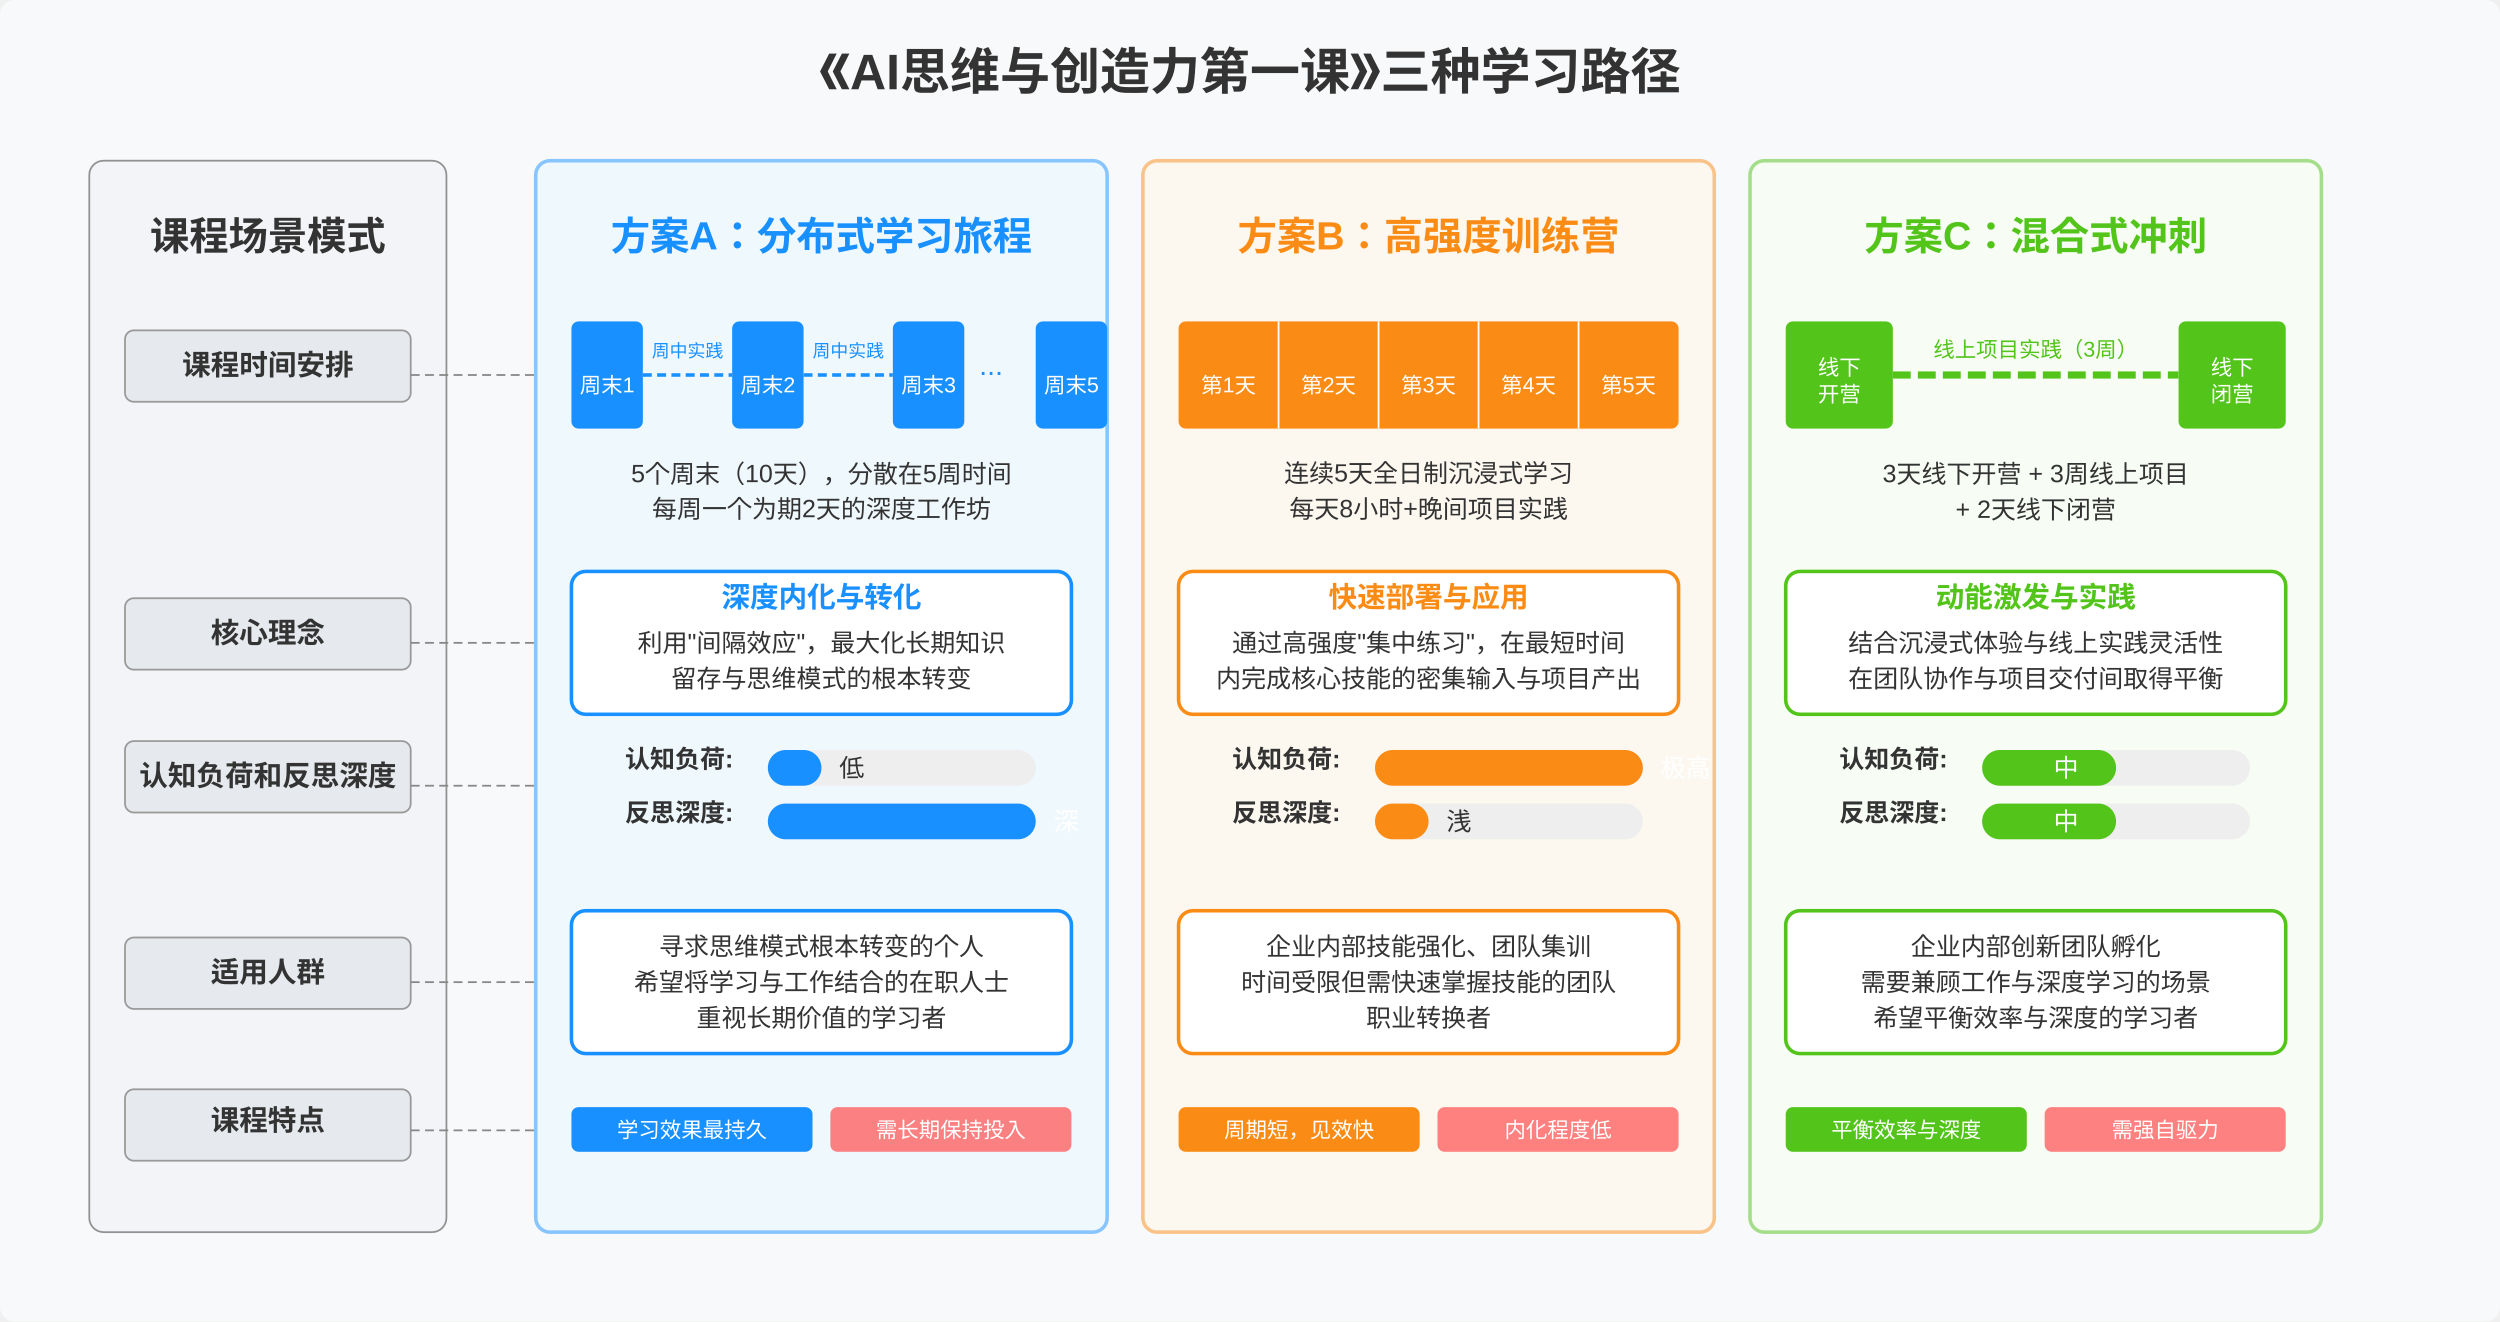
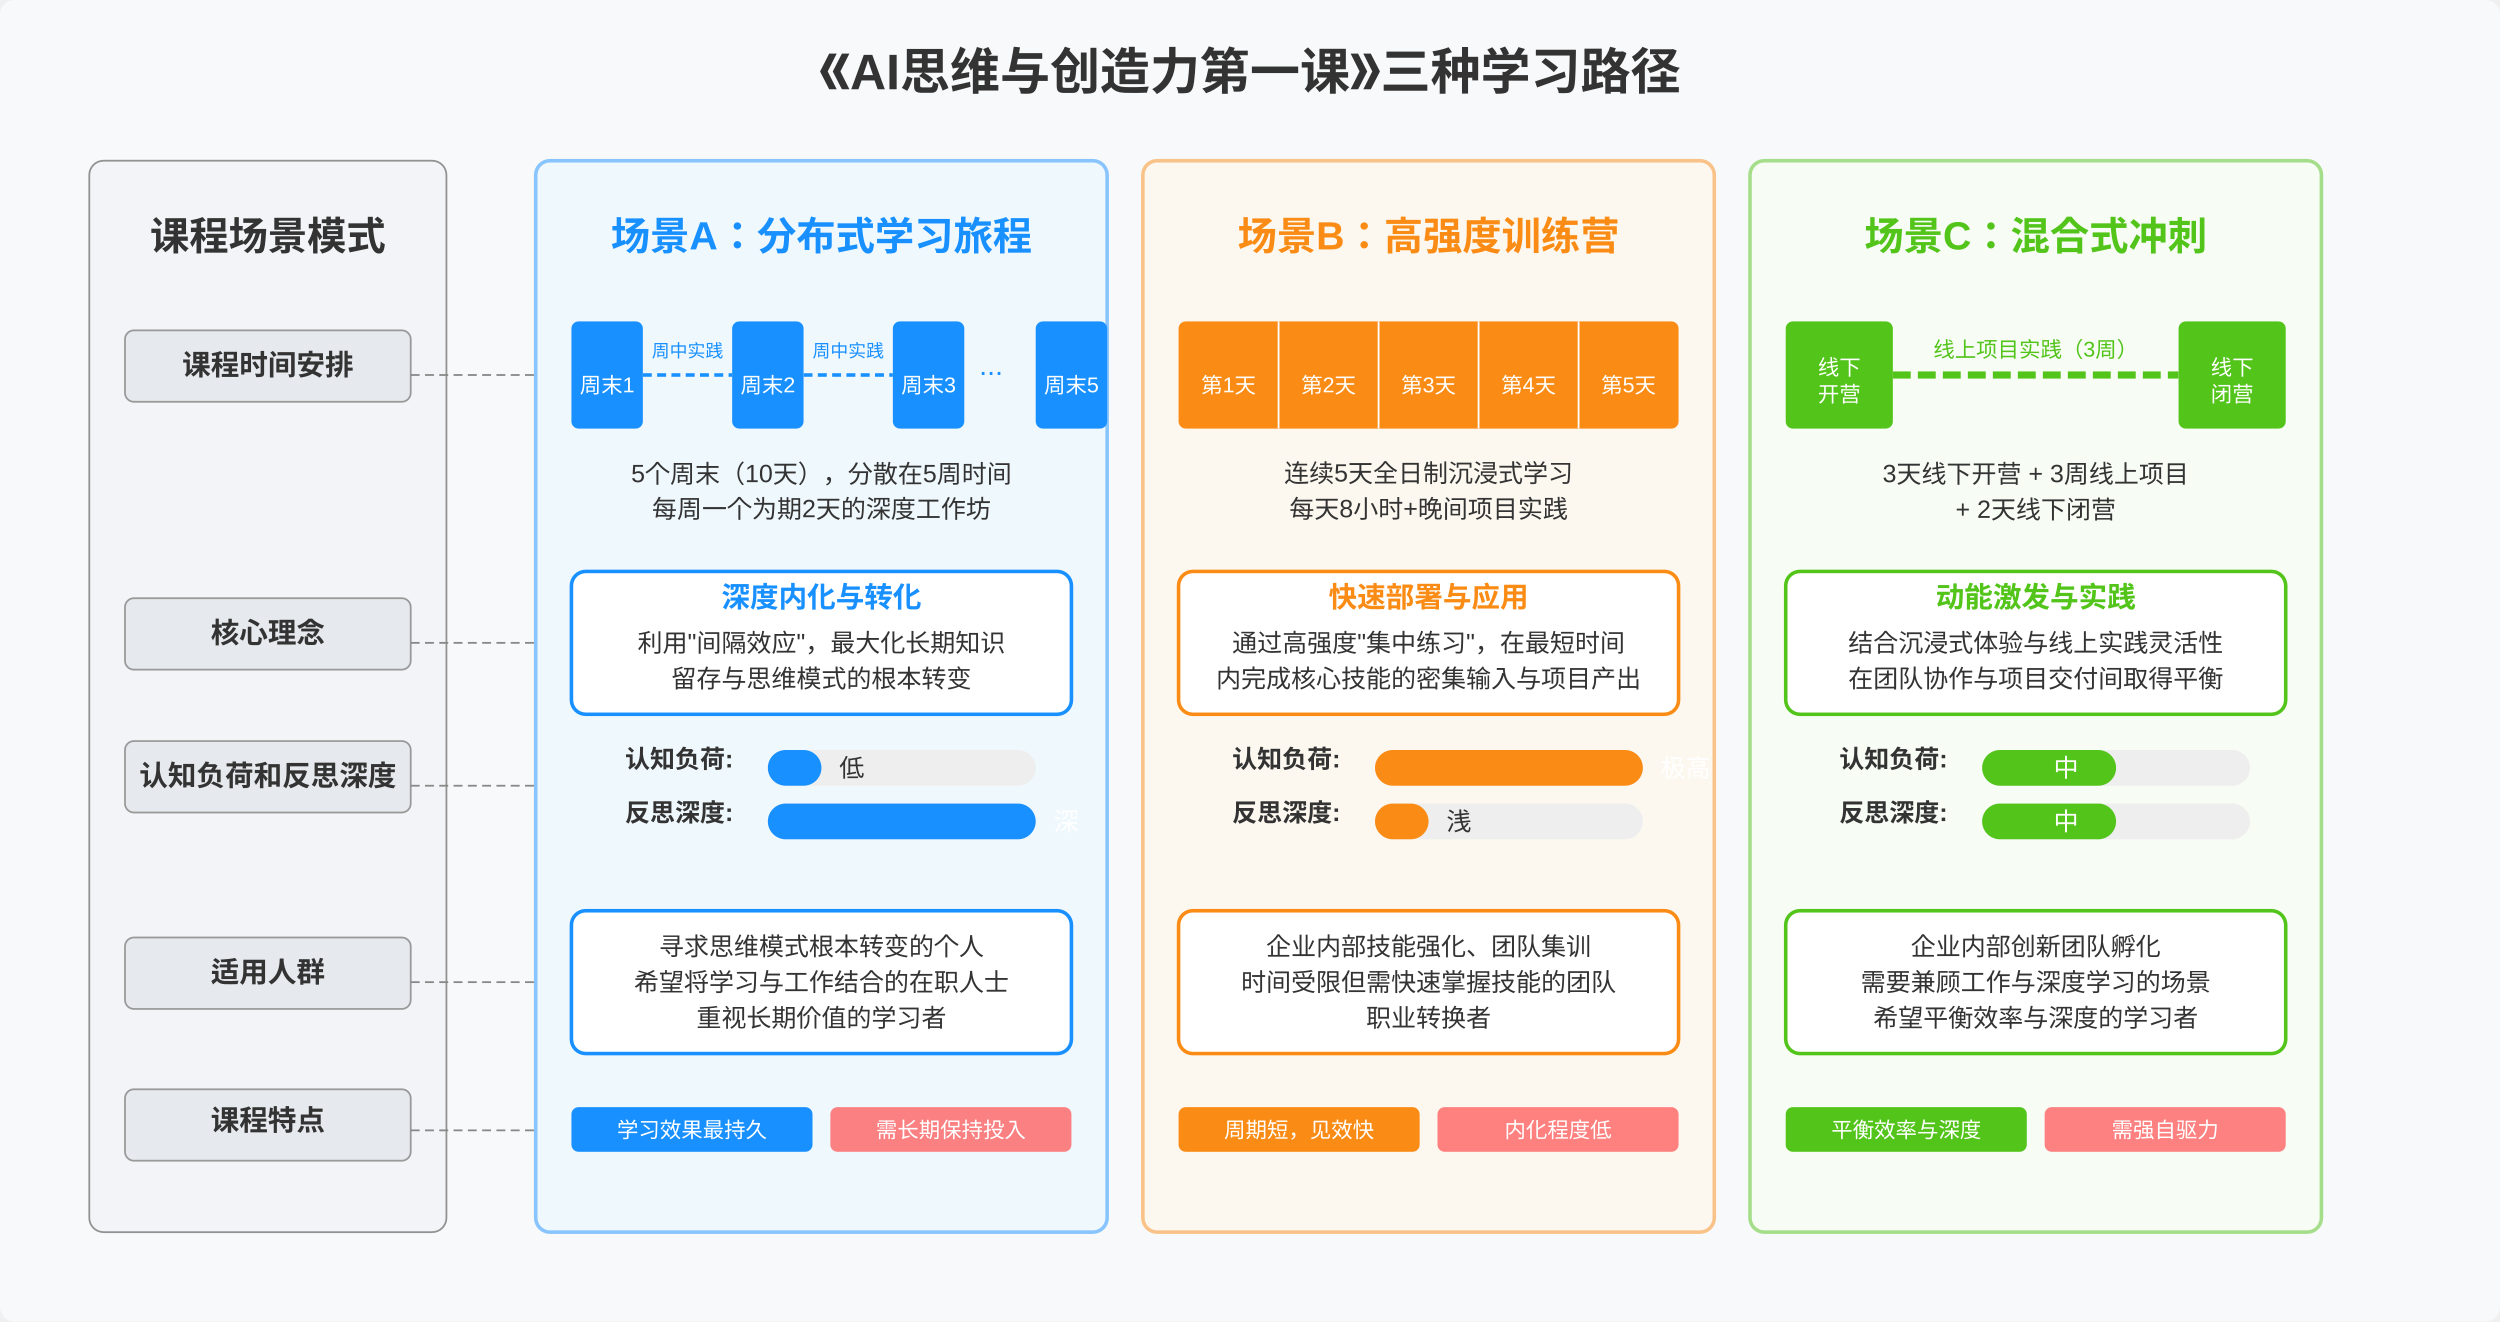
<svg xmlns="http://www.w3.org/2000/svg" viewBox="0 0 1400 740" width="1400" height="740" style="font-family: Arial, sans-serif;">
  <rect width="1400" height="740" fill="#f8f9fa" rx="8" ry="8" />
  <text x="700" y="50" text-anchor="middle" font-size="28" font-weight="bold" fill="#333">《AI思维与创造力第一课》三种学习路径</text>
  <rect x="50" y="90" width="200" height="600" fill="#f0f2f5" rx="8" ry="8" opacity="0.7" stroke="#666" stroke-width="1" />
  <text x="150" y="140" text-anchor="middle" font-size="22" font-weight="bold" fill="#333">课程场景模式</text>
  <rect x="70" y="185" width="160" height="40" rx="5" ry="5" fill="#e6e9ed" stroke="#999" stroke-width="1" />
  <text x="150" y="210" text-anchor="middle" font-size="16" font-weight="bold" fill="#333">课程时间安排</text>
  <rect x="70" y="335" width="160" height="40" rx="5" ry="5" fill="#e6e9ed" stroke="#999" stroke-width="1" />
  <text x="150" y="360" text-anchor="middle" font-size="16" font-weight="bold" fill="#333">核心理念</text>
  <rect x="70" y="415" width="160" height="40" rx="5" ry="5" fill="#e6e9ed" stroke="#999" stroke-width="1" />
  <text x="150" y="440" text-anchor="middle" font-size="16" font-weight="bold" fill="#333">认知负荷和反思深度</text>
  <rect x="70" y="525" width="160" height="40" rx="5" ry="5" fill="#e6e9ed" stroke="#999" stroke-width="1" />
  <text x="150" y="550" text-anchor="middle" font-size="16" font-weight="bold" fill="#333">适用人群</text>
  <rect x="70" y="610" width="160" height="40" rx="5" ry="5" fill="#e6e9ed" stroke="#999" stroke-width="1" />
  <text x="150" y="633" text-anchor="middle" font-size="16" font-weight="bold" fill="#333">课程特点</text>
  <rect x="300" y="90" width="320" height="600" fill="#e6f7ff" rx="8" ry="8" opacity="0.5" stroke="#1890ff" stroke-width="2" />
  <rect x="640" y="90" width="320" height="600" fill="#fff7e6" rx="8" ry="8" opacity="0.5" stroke="#fa8c16" stroke-width="2" />
  <rect x="980" y="90" width="320" height="600" fill="#f6ffed" rx="8" ry="8" opacity="0.5" stroke="#52c41a" stroke-width="2" />
-   <text x="460" y="140" text-anchor="middle" font-size="22" font-weight="bold" fill="#1890ff">方案A：分布式学习旅程</text>
-   <text x="800" y="140" text-anchor="middle" font-size="22" font-weight="bold" fill="#fa8c16">方案B：高强度训练营</text>
-   <text x="1140" y="140" text-anchor="middle" font-size="22" font-weight="bold" fill="#52c41a">方案C：混合式冲刺</text>
+   <text x="460" y="140" text-anchor="middle" font-size="22" font-weight="bold" fill="#1890ff">场景A：分布式学习旅程</text>
+   <text x="800" y="140" text-anchor="middle" font-size="22" font-weight="bold" fill="#fa8c16">场景B：高强度训练营</text>
+   <text x="1140" y="140" text-anchor="middle" font-size="22" font-weight="bold" fill="#52c41a">场景C：混合式冲刺</text>
  <g transform="translate(320, 180)">
    <rect x="0" y="0" width="40" height="60" fill="#1890ff" rx="4" ry="4" />
    <text x="20" y="40" text-anchor="middle" font-size="12" fill="white">周末1</text>
    <line x1="40" y1="30" x2="90" y2="30" stroke="#1890ff" stroke-width="2" stroke-dasharray="5,3" />
    <text x="65" y="20" text-anchor="middle" font-size="10" fill="#1890ff">周中实践</text>
    <rect x="90" y="0" width="40" height="60" fill="#1890ff" rx="4" ry="4" />
    <text x="110" y="40" text-anchor="middle" font-size="12" fill="white">周末2</text>
    <line x1="130" y1="30" x2="180" y2="30" stroke="#1890ff" stroke-width="2" stroke-dasharray="5,3" />
    <text x="155" y="20" text-anchor="middle" font-size="10" fill="#1890ff">周中实践</text>
    <rect x="180" y="0" width="40" height="60" fill="#1890ff" rx="4" ry="4" />
    <text x="200" y="40" text-anchor="middle" font-size="12" fill="white">周末3</text>
    <text x="235" y="30" text-anchor="middle" font-size="16" fill="#1890ff">...</text>
    <rect x="260" y="0" width="40" height="60" fill="#1890ff" rx="4" ry="4" />
    <text x="280" y="40" text-anchor="middle" font-size="12" fill="white">周末5</text>
  </g>
  <text x="460" y="270" text-anchor="middle" font-size="14" fill="#333">5个周末（10天），分散在5周时间</text>
  <text x="460" y="290" text-anchor="middle" font-size="14" fill="#333">每周一个为期2天的深度工作坊</text>
  <g transform="translate(660, 180)">
    <rect x="0" y="0" width="280" height="60" fill="#fa8c16" rx="4" ry="4" />
    <line x1="56" y1="0" x2="56" y2="60" stroke="white" stroke-width="1" />
    <line x1="112" y1="0" x2="112" y2="60" stroke="white" stroke-width="1" />
    <line x1="168" y1="0" x2="168" y2="60" stroke="white" stroke-width="1" />
    <line x1="224" y1="0" x2="224" y2="60" stroke="white" stroke-width="1" />
    <text x="28" y="40" text-anchor="middle" font-size="12" fill="white">第1天</text>
    <text x="84" y="40" text-anchor="middle" font-size="12" fill="white">第2天</text>
    <text x="140" y="40" text-anchor="middle" font-size="12" fill="white">第3天</text>
    <text x="196" y="40" text-anchor="middle" font-size="12" fill="white">第4天</text>
    <text x="252" y="40" text-anchor="middle" font-size="12" fill="white">第5天</text>
  </g>
  <text x="800" y="270" text-anchor="middle" font-size="14" fill="#333">连续5天全日制沉浸式学习</text>
  <text x="800" y="290" text-anchor="middle" font-size="14" fill="#333">每天8小时+晚间项目实践</text>
  <g transform="translate(1000, 180)">
    <rect x="0" y="0" width="60" height="60" fill="#52c41a" rx="4" ry="4" />
    <text x="30" y="30" text-anchor="middle" font-size="12" fill="white">线下</text>
    <text x="30" y="45" text-anchor="middle" font-size="12" fill="white">开营</text>
    <line x1="60" y1="30" x2="220" y2="30" stroke="#52c41a" stroke-width="4" stroke-dasharray="10,4" />
    <text x="140" y="20" text-anchor="middle" font-size="12" fill="#52c41a">线上项目实践（3周）</text>
    <rect x="220" y="0" width="60" height="60" fill="#52c41a" rx="4" ry="4" />
    <text x="250" y="30" text-anchor="middle" font-size="12" fill="white">线下</text>
    <text x="250" y="45" text-anchor="middle" font-size="12" fill="white">闭营</text>
  </g>
  <text x="1140" y="270" text-anchor="middle" font-size="14" fill="#333">3天线下开营 + 3周线上项目</text>
  <text x="1140" y="290" text-anchor="middle" font-size="14" fill="#333">+ 2天线下闭营</text>
  <rect x="320" y="320" width="280" height="80" rx="8" ry="8" fill="white" stroke="#1890ff" stroke-width="2" />
  <text x="460" y="340" text-anchor="middle" font-size="16" font-weight="bold" fill="#1890ff">深度内化与转化</text>
  <text x="460" y="365" text-anchor="middle" font-size="14" fill="#333">利用"间隔效应"，最大化长期知识</text>
  <text x="460" y="385" text-anchor="middle" font-size="14" fill="#333">留存与思维模式的根本转变</text>
  <rect x="660" y="320" width="280" height="80" rx="8" ry="8" fill="white" stroke="#fa8c16" stroke-width="2" />
  <text x="800" y="340" text-anchor="middle" font-size="16" font-weight="bold" fill="#fa8c16">快速部署与应用</text>
  <text x="800" y="365" text-anchor="middle" font-size="14" fill="#333">通过高强度"集中练习"，在最短时间</text>
  <text x="800" y="385" text-anchor="middle" font-size="14" fill="#333">内完成核心技能的密集输入与项目产出</text>
  <rect x="1000" y="320" width="280" height="80" rx="8" ry="8" fill="white" stroke="#52c41a" stroke-width="2" />
  <text x="1140" y="340" text-anchor="middle" font-size="16" font-weight="bold" fill="#52c41a">动能激发与实践</text>
  <text x="1140" y="365" text-anchor="middle" font-size="14" fill="#333">结合沉浸式体验与线上实践灵活性</text>
  <text x="1140" y="385" text-anchor="middle" font-size="14" fill="#333">在团队协作与项目交付间取得平衡</text>
  <text x="350" y="430" font-size="14" font-weight="bold" fill="#333">认知负荷:</text>
  <rect x="430" y="420" width="150" height="20" rx="10" ry="10" fill="#eee" />
  <rect x="430" y="420" width="30" height="20" rx="10" ry="10" fill="#1890ff" />
  <text x="470" y="435" font-size="14" fill="#333">低</text>
  <text x="350" y="460" font-size="14" font-weight="bold" fill="#333">反思深度:</text>
  <rect x="430" y="450" width="150" height="20" rx="10" ry="10" fill="#eee" />
  <rect x="430" y="450" width="150" height="20" rx="10" ry="10" fill="#1890ff" />
  <text x="590" y="465" font-size="14" fill="white">深</text>
  <text x="690" y="430" font-size="14" font-weight="bold" fill="#333">认知负荷:</text>
  <rect x="770" y="420" width="150" height="20" rx="10" ry="10" fill="#eee" />
  <rect x="770" y="420" width="150" height="20" rx="10" ry="10" fill="#fa8c16" />
  <text x="930" y="435" font-size="14" fill="white">极高</text>
  <text x="690" y="460" font-size="14" font-weight="bold" fill="#333">反思深度:</text>
  <rect x="770" y="450" width="150" height="20" rx="10" ry="10" fill="#eee" />
  <rect x="770" y="450" width="30" height="20" rx="10" ry="10" fill="#fa8c16" />
  <text x="810" y="465" font-size="14" fill="#333">浅</text>
  <text x="1030" y="430" font-size="14" font-weight="bold" fill="#333">认知负荷:</text>
  <rect x="1110" y="420" width="150" height="20" rx="10" ry="10" fill="#eee" />
  <rect x="1110" y="420" width="75" height="20" rx="10" ry="10" fill="#52c41a" />
  <text x="1150" y="435" font-size="14" fill="white">中</text>
  <text x="1030" y="460" font-size="14" font-weight="bold" fill="#333">反思深度:</text>
  <rect x="1110" y="450" width="150" height="20" rx="10" ry="10" fill="#eee" />
  <rect x="1110" y="450" width="75" height="20" rx="10" ry="10" fill="#52c41a" />
  <text x="1150" y="465" font-size="14" fill="white">中</text>
  <rect x="320" y="510" width="280" height="80" rx="8" ry="8" fill="white" stroke="#1890ff" stroke-width="2" />
  <text x="460" y="535" text-anchor="middle" font-size="14" fill="#333">寻求思维模式根本转变的个人</text>
  <text x="460" y="555" text-anchor="middle" font-size="14" fill="#333">希望将学习与工作结合的在职人士</text>
  <text x="460" y="575" text-anchor="middle" font-size="14" fill="#333">重视长期价值的学习者</text>
  <rect x="660" y="510" width="280" height="80" rx="8" ry="8" fill="white" stroke="#fa8c16" stroke-width="2" />
  <text x="800" y="535" text-anchor="middle" font-size="14" fill="#333">企业内部技能强化、团队集训</text>
  <text x="800" y="555" text-anchor="middle" font-size="14" fill="#333">时间受限但需快速掌握技能的团队</text>
  <text x="800" y="575" text-anchor="middle" font-size="14" fill="#333">职业转换者</text>
  <rect x="1000" y="510" width="280" height="80" rx="8" ry="8" fill="white" stroke="#52c41a" stroke-width="2" />
  <text x="1140" y="535" text-anchor="middle" font-size="14" fill="#333">企业内部创新团队孵化</text>
  <text x="1140" y="555" text-anchor="middle" font-size="14" fill="#333">需要兼顾工作与深度学习的场景</text>
  <text x="1140" y="575" text-anchor="middle" font-size="14" fill="#333">希望平衡效率与深度的学习者</text>
  <g transform="translate(320, 620)">
    <rect x="0" y="0" width="135" height="25" fill="#1890ff" rx="4" ry="4" />
    <text x="67.5" y="17" text-anchor="middle" font-size="12" fill="white">学习效果最持久</text>
    <rect x="145" y="0" width="135" height="25" fill="#ff4d4f" rx="4" ry="4" opacity="0.7" />
    <text x="212.5" y="17" text-anchor="middle" font-size="12" fill="white">需长期保持投入</text>
  </g>
  <g transform="translate(660, 620)">
    <rect x="0" y="0" width="135" height="25" fill="#fa8c16" rx="4" ry="4" />
    <text x="67.5" y="17" text-anchor="middle" font-size="12" fill="white">周期短，见效快</text>
    <rect x="145" y="0" width="135" height="25" fill="#ff4d4f" rx="4" ry="4" opacity="0.7" />
    <text x="212.5" y="17" text-anchor="middle" font-size="12" fill="white">内化程度低</text>
  </g>
  <g transform="translate(1000, 620)">
    <rect x="0" y="0" width="135" height="25" fill="#52c41a" rx="4" ry="4" />
    <text x="67.5" y="17" text-anchor="middle" font-size="12" fill="white">平衡效率与深度</text>
    <rect x="145" y="0" width="135" height="25" fill="#ff4d4f" rx="4" ry="4" opacity="0.7" />
    <text x="212.5" y="17" text-anchor="middle" font-size="12" fill="white">需强自驱力</text>
  </g>
  <path d="M230,210 H270 V210 H300" stroke="#888" stroke-width="1" stroke-dasharray="5,3" fill="none" />
  <path d="M230,360 H270 V360 H300" stroke="#888" stroke-width="1" stroke-dasharray="5,3" fill="none" />
  <path d="M230,440 H270 V440 H300" stroke="#888" stroke-width="1" stroke-dasharray="5,3" fill="none" />
  <path d="M230,550 H270 V550 H300" stroke="#888" stroke-width="1" stroke-dasharray="5,3" fill="none" />
  <path d="M230,633 H270 V633 H300" stroke="#888" stroke-width="1" stroke-dasharray="5,3" fill="none" />
</svg>
